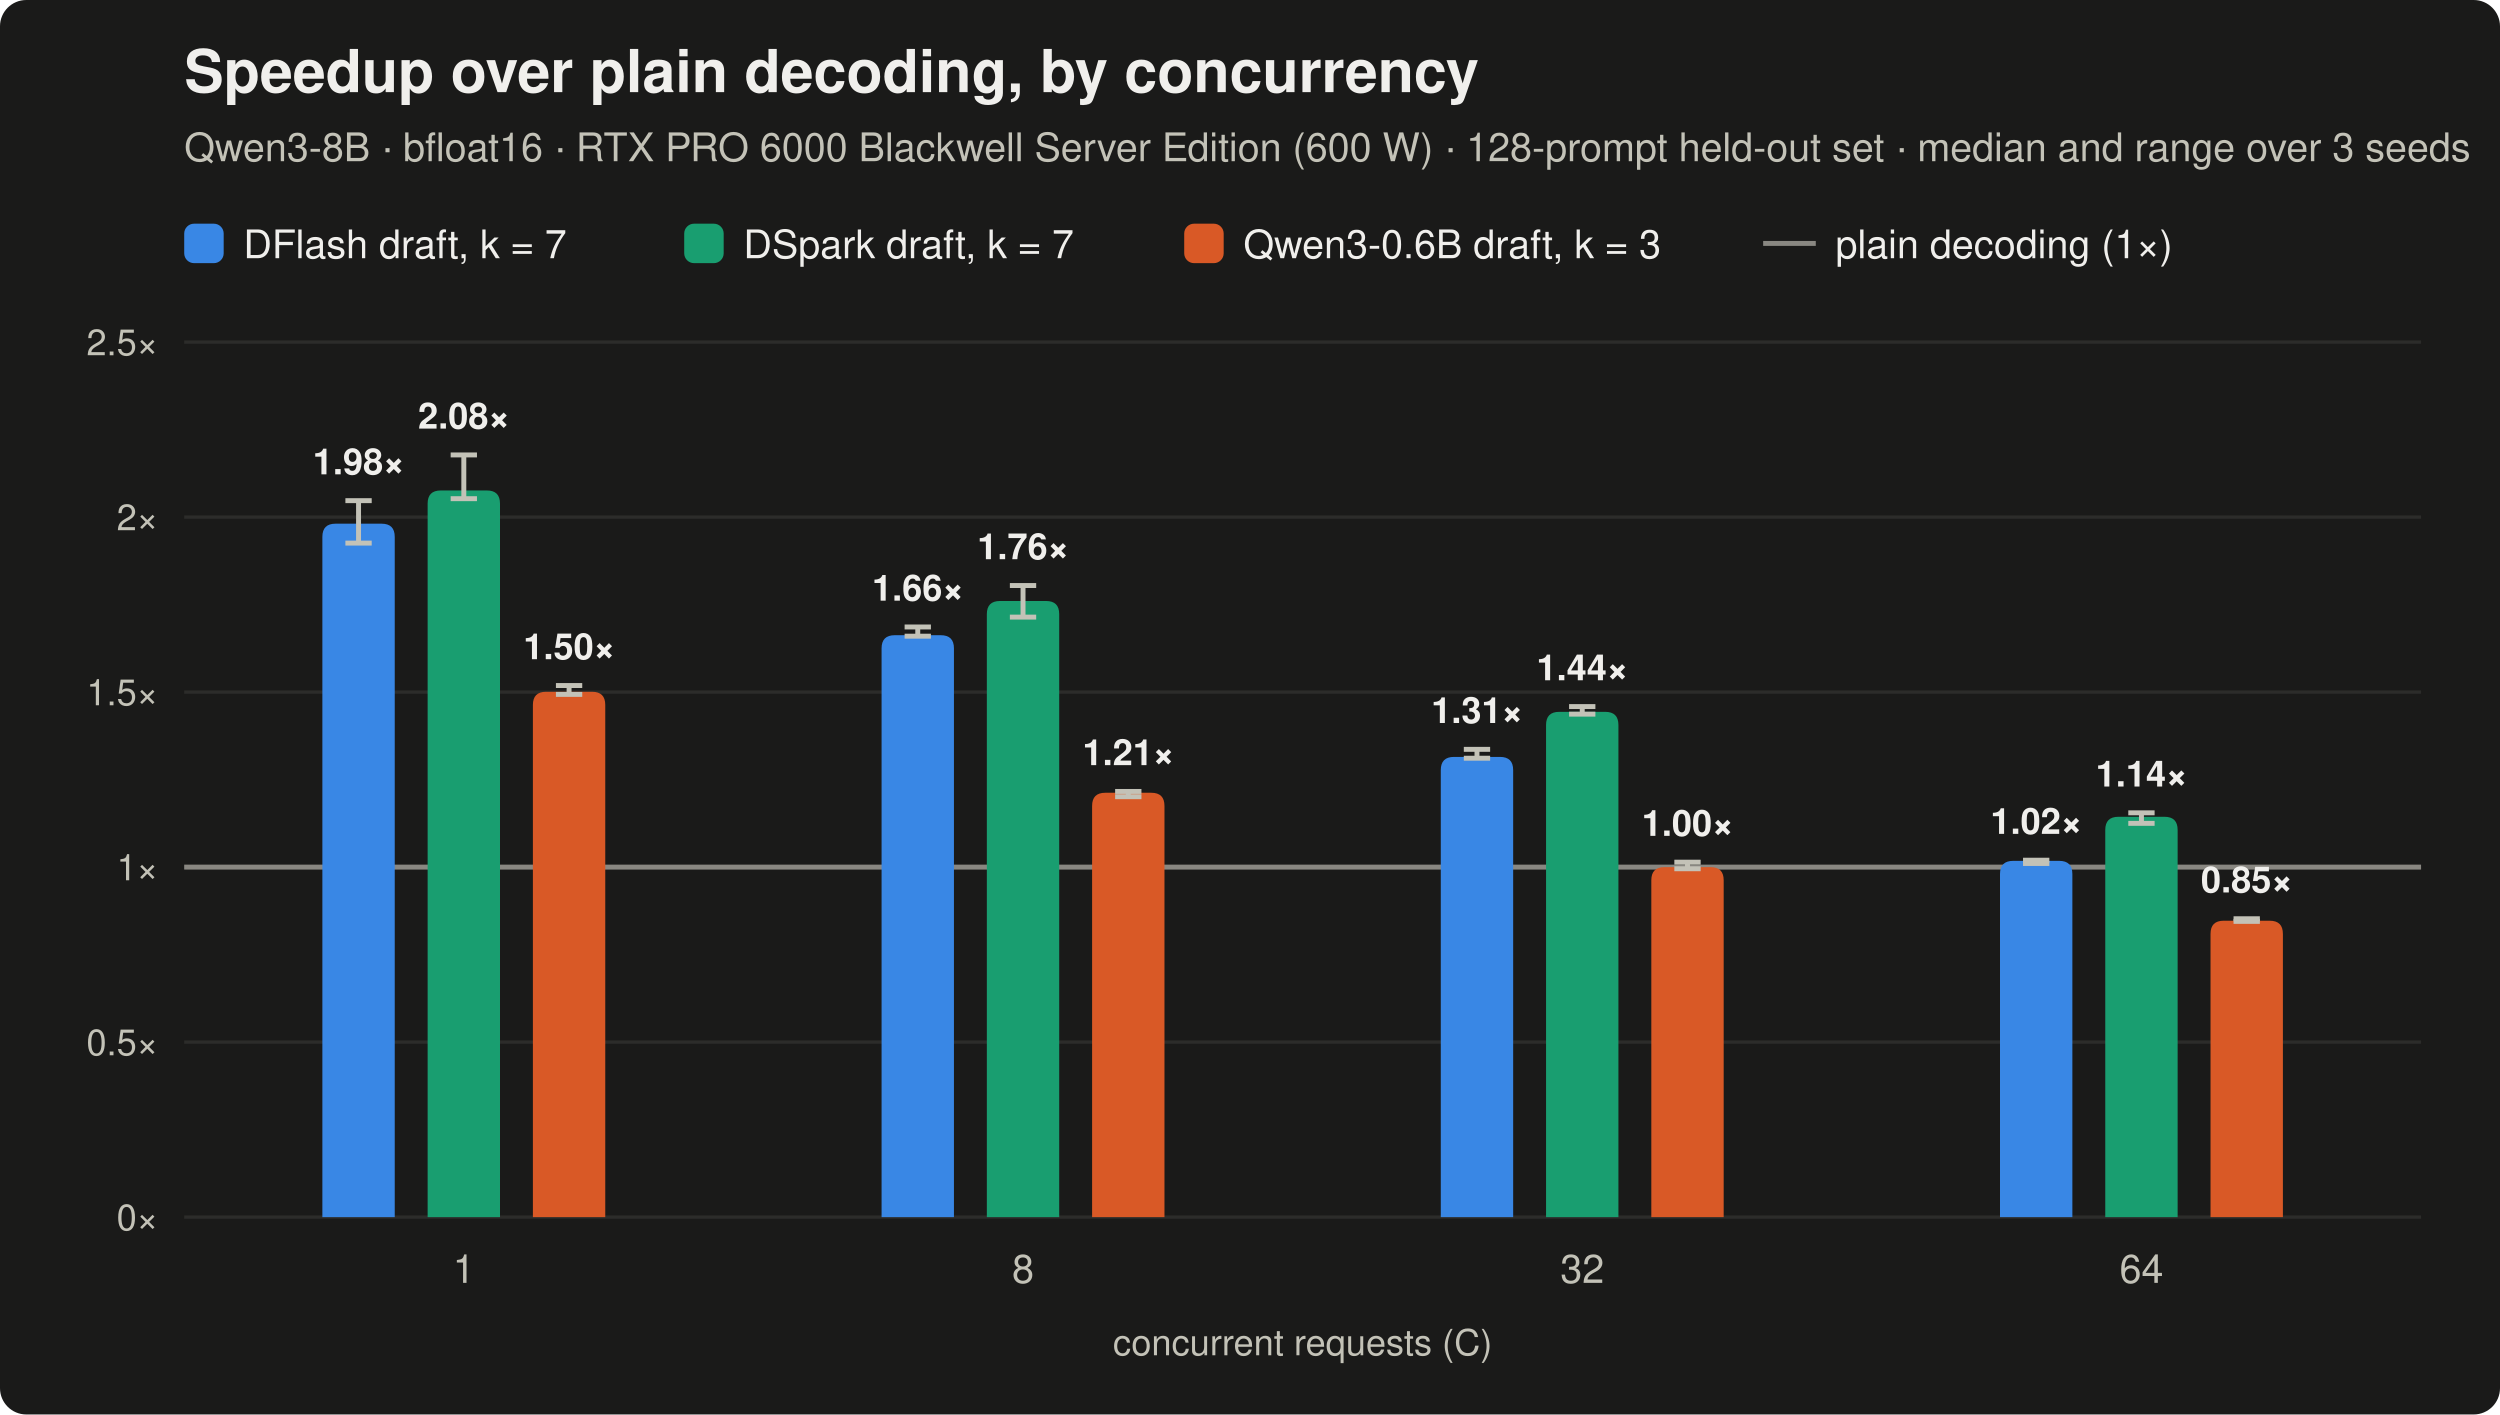
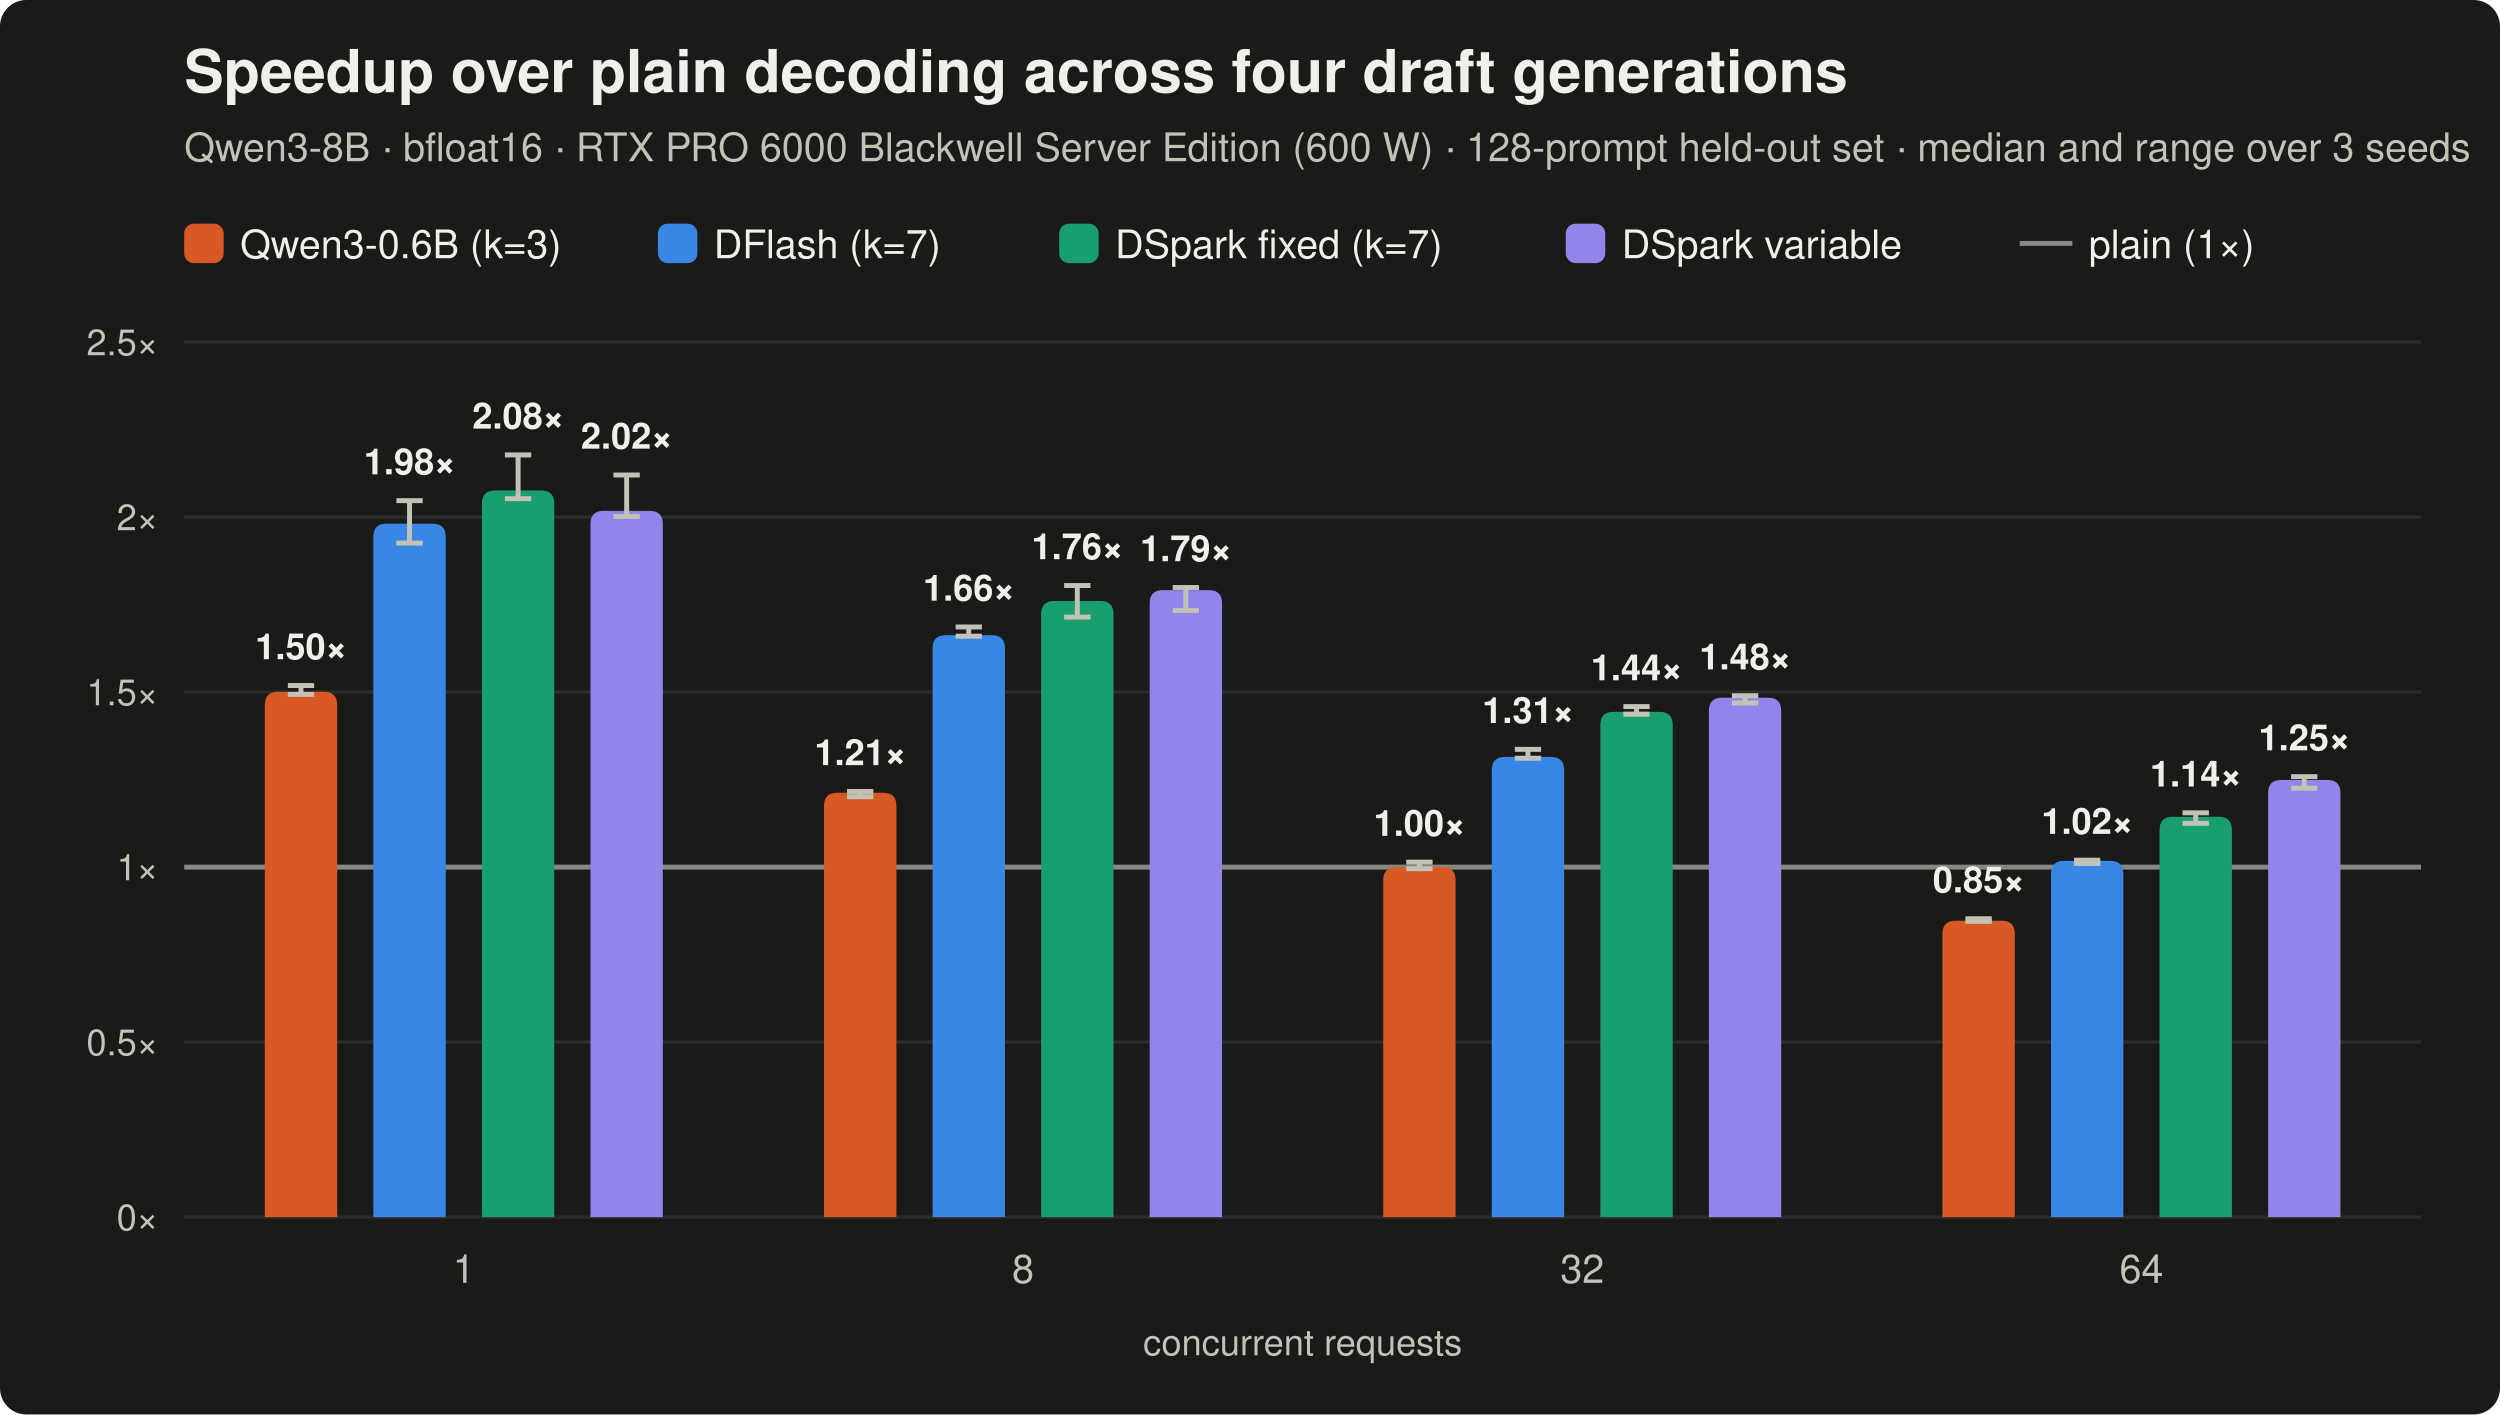
<svg xmlns="http://www.w3.org/2000/svg" viewBox="0 0 760 430" width="760" height="430" role="img">
  <rect width="760" height="430" fill="#1a1a19" rx="8" />
-   <text x="56.0" y="28.0" font-size="18" fill="#f0efec" text-anchor="start" font-weight="600" font-family="-apple-system, BlinkMacSystemFont, Segoe UI, Helvetica, Arial, sans-serif">Speedup over plain decoding, by concurrency</text>
+   <text x="56.0" y="28.0" font-size="18" fill="#f0efec" text-anchor="start" font-weight="600" font-family="-apple-system, BlinkMacSystemFont, Segoe UI, Helvetica, Arial, sans-serif">Speedup over plain decoding across four draft generations</text>
  <text x="56.0" y="49.0" font-size="12" fill="#c3c2b7" text-anchor="start" font-weight="normal" font-family="-apple-system, BlinkMacSystemFont, Segoe UI, Helvetica, Arial, sans-serif">Qwen3-8B · bfloat16 · RTX PRO 6000 Blackwell Server Edition (600 W) · 128-prompt held-out set · median and range over 3 seeds</text>
-   <rect x="56" y="68" width="12" height="12" rx="3" fill="#3987e5" />
-   <text x="74.0" y="78.5" font-size="12" fill="#f0efec" text-anchor="start" font-weight="normal" font-family="-apple-system, BlinkMacSystemFont, Segoe UI, Helvetica, Arial, sans-serif">DFlash draft, k = 7</text>
-   <rect x="208.0" y="68" width="12" height="12" rx="3" fill="#199e70" />
-   <text x="226.0" y="78.5" font-size="12" fill="#f0efec" text-anchor="start" font-weight="normal" font-family="-apple-system, BlinkMacSystemFont, Segoe UI, Helvetica, Arial, sans-serif">DSpark draft, k = 7</text>
-   <rect x="360.0" y="68" width="12" height="12" rx="3" fill="#d95926" />
-   <text x="378.0" y="78.5" font-size="12" fill="#f0efec" text-anchor="start" font-weight="normal" font-family="-apple-system, BlinkMacSystemFont, Segoe UI, Helvetica, Arial, sans-serif">Qwen3-0.6B draft, k = 3</text>
-   <line x1="536.0" y1="74" x2="552.0" y2="74" stroke="#898781" stroke-width="1.5" />
-   <text x="558.0" y="78.5" font-size="12" fill="#f0efec" text-anchor="start" font-weight="normal" font-family="-apple-system, BlinkMacSystemFont, Segoe UI, Helvetica, Arial, sans-serif">plain decoding (1×)</text>
+   <rect x="56" y="68" width="12" height="12" rx="3" fill="#d95926" />
+   <text x="73.0" y="78.5" font-size="12" fill="#f0efec" text-anchor="start" font-weight="normal" font-family="-apple-system, BlinkMacSystemFont, Segoe UI, Helvetica, Arial, sans-serif">Qwen3-0.6B (k=3)</text>
+   <rect x="200" y="68" width="12" height="12" rx="3" fill="#3987e5" />
+   <text x="217.0" y="78.5" font-size="12" fill="#f0efec" text-anchor="start" font-weight="normal" font-family="-apple-system, BlinkMacSystemFont, Segoe UI, Helvetica, Arial, sans-serif">DFlash (k=7)</text>
+   <rect x="322" y="68" width="12" height="12" rx="3" fill="#199e70" />
+   <text x="339.0" y="78.5" font-size="12" fill="#f0efec" text-anchor="start" font-weight="normal" font-family="-apple-system, BlinkMacSystemFont, Segoe UI, Helvetica, Arial, sans-serif">DSpark fixed (k=7)</text>
+   <rect x="476" y="68" width="12" height="12" rx="3" fill="#9085e9" />
+   <text x="493.0" y="78.5" font-size="12" fill="#f0efec" text-anchor="start" font-weight="normal" font-family="-apple-system, BlinkMacSystemFont, Segoe UI, Helvetica, Arial, sans-serif">DSpark variable</text>
+   <line x1="614" y1="74" x2="630" y2="74" stroke="#898781" stroke-width="1.5" />
+   <text x="635.0" y="78.5" font-size="12" fill="#f0efec" text-anchor="start" font-weight="normal" font-family="-apple-system, BlinkMacSystemFont, Segoe UI, Helvetica, Arial, sans-serif">plain (1×)</text>
  <line x1="56" y1="370.0" x2="736" y2="370.0" stroke="#2c2c2a" stroke-width="1" />
  <text x="48.0" y="374.0" font-size="11" fill="#c3c2b7" text-anchor="end" font-weight="normal" font-family="-apple-system, BlinkMacSystemFont, Segoe UI, Helvetica, Arial, sans-serif">0×</text>
  <line x1="56" y1="316.8" x2="736" y2="316.8" stroke="#2c2c2a" stroke-width="1" />
  <text x="48.0" y="320.8" font-size="11" fill="#c3c2b7" text-anchor="end" font-weight="normal" font-family="-apple-system, BlinkMacSystemFont, Segoe UI, Helvetica, Arial, sans-serif">0.5×</text>
  <line x1="56" y1="263.6" x2="736" y2="263.6" stroke="#2c2c2a" stroke-width="1" />
  <text x="48.0" y="267.6" font-size="11" fill="#c3c2b7" text-anchor="end" font-weight="normal" font-family="-apple-system, BlinkMacSystemFont, Segoe UI, Helvetica, Arial, sans-serif">1×</text>
  <line x1="56" y1="210.4" x2="736" y2="210.4" stroke="#2c2c2a" stroke-width="1" />
  <text x="48.0" y="214.4" font-size="11" fill="#c3c2b7" text-anchor="end" font-weight="normal" font-family="-apple-system, BlinkMacSystemFont, Segoe UI, Helvetica, Arial, sans-serif">1.5×</text>
  <line x1="56" y1="157.2" x2="736" y2="157.2" stroke="#2c2c2a" stroke-width="1" />
  <text x="48.0" y="161.2" font-size="11" fill="#c3c2b7" text-anchor="end" font-weight="normal" font-family="-apple-system, BlinkMacSystemFont, Segoe UI, Helvetica, Arial, sans-serif">2×</text>
  <line x1="56" y1="104.0" x2="736" y2="104.0" stroke="#2c2c2a" stroke-width="1" />
  <text x="48.0" y="108.0" font-size="11" fill="#c3c2b7" text-anchor="end" font-weight="normal" font-family="-apple-system, BlinkMacSystemFont, Segoe UI, Helvetica, Arial, sans-serif">2.5×</text>
  <line x1="56" y1="263.6" x2="736" y2="263.6" stroke="#898781" stroke-width="1.5" />
-   <path d="M98.0,370.0 V163.2 Q98.0,159.2 102.0,159.2 H116.0 Q120.0,159.2 120.0,163.2 V370.0 Z" fill="#3987e5" />
-   <line x1="105.0" y1="165.1" x2="113.0" y2="165.1" stroke="#c3c2b7" stroke-width="1.5" />
-   <line x1="105.0" y1="152.2" x2="113.0" y2="152.2" stroke="#c3c2b7" stroke-width="1.5" />
-   <line x1="109.0" y1="152.2" x2="109.0" y2="165.1" stroke="#c3c2b7" stroke-width="1.5" />
-   <text x="109.0" y="144.2" font-size="11" fill="#f0efec" text-anchor="middle" font-weight="600" font-family="-apple-system, BlinkMacSystemFont, Segoe UI, Helvetica, Arial, sans-serif">1.98×</text>
-   <path d="M130.0,370.0 V153.1 Q130.0,149.1 134.0,149.1 H148.0 Q152.0,149.1 152.0,153.1 V370.0 Z" fill="#199e70" />
-   <line x1="137.0" y1="151.6" x2="145.0" y2="151.6" stroke="#c3c2b7" stroke-width="1.5" />
-   <line x1="137.0" y1="138.3" x2="145.0" y2="138.3" stroke="#c3c2b7" stroke-width="1.5" />
-   <line x1="141.0" y1="138.3" x2="141.0" y2="151.6" stroke="#c3c2b7" stroke-width="1.5" />
-   <text x="141.0" y="130.3" font-size="11" fill="#f0efec" text-anchor="middle" font-weight="600" font-family="-apple-system, BlinkMacSystemFont, Segoe UI, Helvetica, Arial, sans-serif">2.08×</text>
-   <path d="M162.0,370.0 V214.3 Q162.0,210.3 166.0,210.3 H180.0 Q184.0,210.3 184.0,214.3 V370.0 Z" fill="#d95926" />
-   <line x1="169.0" y1="211.1" x2="177.0" y2="211.1" stroke="#c3c2b7" stroke-width="1.5" />
-   <line x1="169.0" y1="208.4" x2="177.0" y2="208.4" stroke="#c3c2b7" stroke-width="1.5" />
-   <line x1="173.0" y1="208.4" x2="173.0" y2="211.1" stroke="#c3c2b7" stroke-width="1.5" />
-   <text x="173.0" y="200.4" font-size="11" fill="#f0efec" text-anchor="middle" font-weight="600" font-family="-apple-system, BlinkMacSystemFont, Segoe UI, Helvetica, Arial, sans-serif">1.50×</text>
+   <path d="M80.5,370.0 V214.3 Q80.5,210.3 84.5,210.3 H98.5 Q102.5,210.3 102.5,214.3 V370.0 Z" fill="#d95926" />
+   <line x1="87.5" y1="211.1" x2="95.5" y2="211.1" stroke="#c3c2b7" stroke-width="1.5" />
+   <line x1="87.5" y1="208.4" x2="95.5" y2="208.4" stroke="#c3c2b7" stroke-width="1.5" />
+   <line x1="91.5" y1="208.4" x2="91.5" y2="211.1" stroke="#c3c2b7" stroke-width="1.5" />
+   <text x="91.5" y="200.4" font-size="11" fill="#f0efec" text-anchor="middle" font-weight="600" font-family="-apple-system, BlinkMacSystemFont, Segoe UI, Helvetica, Arial, sans-serif">1.50×</text>
+   <path d="M113.5,370.0 V163.2 Q113.5,159.2 117.5,159.2 H131.5 Q135.5,159.2 135.5,163.2 V370.0 Z" fill="#3987e5" />
+   <line x1="120.5" y1="165.1" x2="128.5" y2="165.1" stroke="#c3c2b7" stroke-width="1.5" />
+   <line x1="120.5" y1="152.2" x2="128.5" y2="152.2" stroke="#c3c2b7" stroke-width="1.5" />
+   <line x1="124.5" y1="152.2" x2="124.5" y2="165.1" stroke="#c3c2b7" stroke-width="1.5" />
+   <text x="124.5" y="144.2" font-size="11" fill="#f0efec" text-anchor="middle" font-weight="600" font-family="-apple-system, BlinkMacSystemFont, Segoe UI, Helvetica, Arial, sans-serif">1.98×</text>
+   <path d="M146.5,370.0 V153.1 Q146.5,149.1 150.5,149.1 H164.5 Q168.5,149.1 168.5,153.1 V370.0 Z" fill="#199e70" />
+   <line x1="153.5" y1="151.6" x2="161.5" y2="151.6" stroke="#c3c2b7" stroke-width="1.5" />
+   <line x1="153.5" y1="138.3" x2="161.5" y2="138.3" stroke="#c3c2b7" stroke-width="1.5" />
+   <line x1="157.5" y1="138.3" x2="157.5" y2="151.6" stroke="#c3c2b7" stroke-width="1.5" />
+   <text x="157.5" y="130.3" font-size="11" fill="#f0efec" text-anchor="middle" font-weight="600" font-family="-apple-system, BlinkMacSystemFont, Segoe UI, Helvetica, Arial, sans-serif">2.08×</text>
+   <path d="M179.5,370.0 V159.3 Q179.5,155.3 183.5,155.3 H197.5 Q201.5,155.3 201.5,159.3 V370.0 Z" fill="#9085e9" />
+   <line x1="186.5" y1="157.0" x2="194.5" y2="157.0" stroke="#c3c2b7" stroke-width="1.5" />
+   <line x1="186.5" y1="144.4" x2="194.5" y2="144.4" stroke="#c3c2b7" stroke-width="1.5" />
+   <line x1="190.5" y1="144.4" x2="190.5" y2="157.0" stroke="#c3c2b7" stroke-width="1.5" />
+   <text x="190.5" y="136.4" font-size="11" fill="#f0efec" text-anchor="middle" font-weight="600" font-family="-apple-system, BlinkMacSystemFont, Segoe UI, Helvetica, Arial, sans-serif">2.02×</text>
  <text x="141.0" y="390.0" font-size="12" fill="#c3c2b7" text-anchor="middle" font-weight="normal" font-family="-apple-system, BlinkMacSystemFont, Segoe UI, Helvetica, Arial, sans-serif">1</text>
-   <path d="M268.0,370.0 V197.1 Q268.0,193.1 272.0,193.1 H286.0 Q290.0,193.1 290.0,197.1 V370.0 Z" fill="#3987e5" />
-   <line x1="275.0" y1="193.4" x2="283.0" y2="193.4" stroke="#c3c2b7" stroke-width="1.5" />
-   <line x1="275.0" y1="190.6" x2="283.0" y2="190.6" stroke="#c3c2b7" stroke-width="1.5" />
-   <line x1="279.0" y1="190.6" x2="279.0" y2="193.4" stroke="#c3c2b7" stroke-width="1.5" />
-   <text x="279.0" y="182.6" font-size="11" fill="#f0efec" text-anchor="middle" font-weight="600" font-family="-apple-system, BlinkMacSystemFont, Segoe UI, Helvetica, Arial, sans-serif">1.66×</text>
-   <path d="M300.0,370.0 V186.7 Q300.0,182.7 304.0,182.7 H318.0 Q322.0,182.7 322.0,186.7 V370.0 Z" fill="#199e70" />
-   <line x1="307.0" y1="187.6" x2="315.0" y2="187.6" stroke="#c3c2b7" stroke-width="1.5" />
-   <line x1="307.0" y1="178.0" x2="315.0" y2="178.0" stroke="#c3c2b7" stroke-width="1.5" />
-   <line x1="311.0" y1="178.0" x2="311.0" y2="187.6" stroke="#c3c2b7" stroke-width="1.5" />
-   <text x="311.0" y="170.0" font-size="11" fill="#f0efec" text-anchor="middle" font-weight="600" font-family="-apple-system, BlinkMacSystemFont, Segoe UI, Helvetica, Arial, sans-serif">1.76×</text>
-   <path d="M332.0,370.0 V245.0 Q332.0,241.0 336.0,241.0 H350.0 Q354.0,241.0 354.0,245.0 V370.0 Z" fill="#d95926" />
-   <line x1="339.0" y1="242.2" x2="347.0" y2="242.2" stroke="#c3c2b7" stroke-width="1.5" />
-   <line x1="339.0" y1="240.6" x2="347.0" y2="240.6" stroke="#c3c2b7" stroke-width="1.5" />
-   <line x1="343.0" y1="240.6" x2="343.0" y2="242.2" stroke="#c3c2b7" stroke-width="1.5" />
-   <text x="343.0" y="232.6" font-size="11" fill="#f0efec" text-anchor="middle" font-weight="600" font-family="-apple-system, BlinkMacSystemFont, Segoe UI, Helvetica, Arial, sans-serif">1.21×</text>
+   <path d="M250.5,370.0 V245.0 Q250.5,241.0 254.5,241.0 H268.5 Q272.5,241.0 272.5,245.0 V370.0 Z" fill="#d95926" />
+   <line x1="257.5" y1="242.2" x2="265.5" y2="242.2" stroke="#c3c2b7" stroke-width="1.5" />
+   <line x1="257.5" y1="240.6" x2="265.5" y2="240.6" stroke="#c3c2b7" stroke-width="1.5" />
+   <line x1="261.5" y1="240.6" x2="261.5" y2="242.2" stroke="#c3c2b7" stroke-width="1.5" />
+   <text x="261.5" y="232.6" font-size="11" fill="#f0efec" text-anchor="middle" font-weight="600" font-family="-apple-system, BlinkMacSystemFont, Segoe UI, Helvetica, Arial, sans-serif">1.21×</text>
+   <path d="M283.5,370.0 V197.1 Q283.5,193.1 287.5,193.1 H301.5 Q305.5,193.1 305.5,197.1 V370.0 Z" fill="#3987e5" />
+   <line x1="290.5" y1="193.4" x2="298.5" y2="193.4" stroke="#c3c2b7" stroke-width="1.5" />
+   <line x1="290.5" y1="190.6" x2="298.5" y2="190.6" stroke="#c3c2b7" stroke-width="1.5" />
+   <line x1="294.5" y1="190.6" x2="294.5" y2="193.4" stroke="#c3c2b7" stroke-width="1.5" />
+   <text x="294.5" y="182.6" font-size="11" fill="#f0efec" text-anchor="middle" font-weight="600" font-family="-apple-system, BlinkMacSystemFont, Segoe UI, Helvetica, Arial, sans-serif">1.66×</text>
+   <path d="M316.5,370.0 V186.7 Q316.5,182.7 320.5,182.7 H334.5 Q338.5,182.7 338.5,186.7 V370.0 Z" fill="#199e70" />
+   <line x1="323.5" y1="187.6" x2="331.5" y2="187.6" stroke="#c3c2b7" stroke-width="1.5" />
+   <line x1="323.5" y1="178.0" x2="331.5" y2="178.0" stroke="#c3c2b7" stroke-width="1.5" />
+   <line x1="327.5" y1="178.0" x2="327.5" y2="187.6" stroke="#c3c2b7" stroke-width="1.5" />
+   <text x="327.5" y="170.0" font-size="11" fill="#f0efec" text-anchor="middle" font-weight="600" font-family="-apple-system, BlinkMacSystemFont, Segoe UI, Helvetica, Arial, sans-serif">1.76×</text>
+   <path d="M349.5,370.0 V183.4 Q349.5,179.4 353.5,179.4 H367.5 Q371.5,179.4 371.5,183.4 V370.0 Z" fill="#9085e9" />
+   <line x1="356.5" y1="185.6" x2="364.5" y2="185.6" stroke="#c3c2b7" stroke-width="1.5" />
+   <line x1="356.5" y1="178.6" x2="364.5" y2="178.6" stroke="#c3c2b7" stroke-width="1.5" />
+   <line x1="360.5" y1="178.6" x2="360.5" y2="185.6" stroke="#c3c2b7" stroke-width="1.5" />
+   <text x="360.5" y="170.6" font-size="11" fill="#f0efec" text-anchor="middle" font-weight="600" font-family="-apple-system, BlinkMacSystemFont, Segoe UI, Helvetica, Arial, sans-serif">1.79×</text>
  <text x="311.0" y="390.0" font-size="12" fill="#c3c2b7" text-anchor="middle" font-weight="normal" font-family="-apple-system, BlinkMacSystemFont, Segoe UI, Helvetica, Arial, sans-serif">8</text>
-   <path d="M438.0,370.0 V234.1 Q438.0,230.1 442.0,230.1 H456.0 Q460.0,230.1 460.0,234.1 V370.0 Z" fill="#3987e5" />
-   <line x1="445.0" y1="230.5" x2="453.0" y2="230.5" stroke="#c3c2b7" stroke-width="1.5" />
-   <line x1="445.0" y1="227.8" x2="453.0" y2="227.8" stroke="#c3c2b7" stroke-width="1.5" />
-   <line x1="449.0" y1="227.8" x2="449.0" y2="230.5" stroke="#c3c2b7" stroke-width="1.5" />
-   <text x="449.0" y="219.8" font-size="11" fill="#f0efec" text-anchor="middle" font-weight="600" font-family="-apple-system, BlinkMacSystemFont, Segoe UI, Helvetica, Arial, sans-serif">1.31×</text>
-   <path d="M470.0,370.0 V220.4 Q470.0,216.4 474.0,216.4 H488.0 Q492.0,216.4 492.0,220.4 V370.0 Z" fill="#199e70" />
-   <line x1="477.0" y1="217.1" x2="485.0" y2="217.1" stroke="#c3c2b7" stroke-width="1.5" />
-   <line x1="477.0" y1="214.8" x2="485.0" y2="214.8" stroke="#c3c2b7" stroke-width="1.5" />
-   <line x1="481.0" y1="214.8" x2="481.0" y2="217.1" stroke="#c3c2b7" stroke-width="1.5" />
-   <text x="481.0" y="206.8" font-size="11" fill="#f0efec" text-anchor="middle" font-weight="600" font-family="-apple-system, BlinkMacSystemFont, Segoe UI, Helvetica, Arial, sans-serif">1.44×</text>
-   <path d="M502.0,370.0 V267.6 Q502.0,263.6 506.0,263.6 H520.0 Q524.0,263.6 524.0,267.6 V370.0 Z" fill="#d95926" />
-   <line x1="509.0" y1="264.1" x2="517.0" y2="264.1" stroke="#c3c2b7" stroke-width="1.5" />
-   <line x1="509.0" y1="262.1" x2="517.0" y2="262.1" stroke="#c3c2b7" stroke-width="1.5" />
-   <line x1="513.0" y1="262.1" x2="513.0" y2="264.1" stroke="#c3c2b7" stroke-width="1.5" />
-   <text x="513.0" y="254.1" font-size="11" fill="#f0efec" text-anchor="middle" font-weight="600" font-family="-apple-system, BlinkMacSystemFont, Segoe UI, Helvetica, Arial, sans-serif">1.00×</text>
+   <path d="M420.5,370.0 V267.6 Q420.5,263.6 424.5,263.6 H438.5 Q442.5,263.6 442.5,267.6 V370.0 Z" fill="#d95926" />
+   <line x1="427.5" y1="264.1" x2="435.5" y2="264.1" stroke="#c3c2b7" stroke-width="1.5" />
+   <line x1="427.5" y1="262.1" x2="435.5" y2="262.1" stroke="#c3c2b7" stroke-width="1.5" />
+   <line x1="431.5" y1="262.1" x2="431.5" y2="264.1" stroke="#c3c2b7" stroke-width="1.5" />
+   <text x="431.5" y="254.1" font-size="11" fill="#f0efec" text-anchor="middle" font-weight="600" font-family="-apple-system, BlinkMacSystemFont, Segoe UI, Helvetica, Arial, sans-serif">1.00×</text>
+   <path d="M453.5,370.0 V234.1 Q453.5,230.1 457.5,230.1 H471.5 Q475.5,230.1 475.5,234.1 V370.0 Z" fill="#3987e5" />
+   <line x1="460.5" y1="230.5" x2="468.5" y2="230.5" stroke="#c3c2b7" stroke-width="1.5" />
+   <line x1="460.5" y1="227.8" x2="468.5" y2="227.8" stroke="#c3c2b7" stroke-width="1.5" />
+   <line x1="464.5" y1="227.8" x2="464.5" y2="230.5" stroke="#c3c2b7" stroke-width="1.5" />
+   <text x="464.5" y="219.8" font-size="11" fill="#f0efec" text-anchor="middle" font-weight="600" font-family="-apple-system, BlinkMacSystemFont, Segoe UI, Helvetica, Arial, sans-serif">1.31×</text>
+   <path d="M486.5,370.0 V220.4 Q486.5,216.4 490.5,216.4 H504.5 Q508.5,216.4 508.5,220.4 V370.0 Z" fill="#199e70" />
+   <line x1="493.5" y1="217.1" x2="501.5" y2="217.1" stroke="#c3c2b7" stroke-width="1.5" />
+   <line x1="493.5" y1="214.8" x2="501.5" y2="214.8" stroke="#c3c2b7" stroke-width="1.5" />
+   <line x1="497.5" y1="214.8" x2="497.5" y2="217.1" stroke="#c3c2b7" stroke-width="1.5" />
+   <text x="497.5" y="206.8" font-size="11" fill="#f0efec" text-anchor="middle" font-weight="600" font-family="-apple-system, BlinkMacSystemFont, Segoe UI, Helvetica, Arial, sans-serif">1.44×</text>
+   <path d="M519.5,370.0 V216.1 Q519.5,212.1 523.5,212.1 H537.5 Q541.5,212.1 541.5,216.1 V370.0 Z" fill="#9085e9" />
+   <line x1="526.5" y1="213.7" x2="534.5" y2="213.7" stroke="#c3c2b7" stroke-width="1.5" />
+   <line x1="526.5" y1="211.5" x2="534.5" y2="211.5" stroke="#c3c2b7" stroke-width="1.5" />
+   <line x1="530.5" y1="211.5" x2="530.5" y2="213.7" stroke="#c3c2b7" stroke-width="1.5" />
+   <text x="530.5" y="203.5" font-size="11" fill="#f0efec" text-anchor="middle" font-weight="600" font-family="-apple-system, BlinkMacSystemFont, Segoe UI, Helvetica, Arial, sans-serif">1.48×</text>
  <text x="481.0" y="390.0" font-size="12" fill="#c3c2b7" text-anchor="middle" font-weight="normal" font-family="-apple-system, BlinkMacSystemFont, Segoe UI, Helvetica, Arial, sans-serif">32</text>
-   <path d="M608.0,370.0 V265.7 Q608.0,261.7 612.0,261.7 H626.0 Q630.0,261.7 630.0,265.7 V370.0 Z" fill="#3987e5" />
-   <line x1="615.0" y1="262.5" x2="623.0" y2="262.5" stroke="#c3c2b7" stroke-width="1.5" />
-   <line x1="615.0" y1="261.5" x2="623.0" y2="261.5" stroke="#c3c2b7" stroke-width="1.5" />
-   <line x1="619.0" y1="261.5" x2="619.0" y2="262.5" stroke="#c3c2b7" stroke-width="1.5" />
-   <text x="619.0" y="253.5" font-size="11" fill="#f0efec" text-anchor="middle" font-weight="600" font-family="-apple-system, BlinkMacSystemFont, Segoe UI, Helvetica, Arial, sans-serif">1.02×</text>
-   <path d="M640.0,370.0 V252.3 Q640.0,248.3 644.0,248.3 H658.0 Q662.0,248.3 662.0,252.3 V370.0 Z" fill="#199e70" />
-   <line x1="647.0" y1="250.3" x2="655.0" y2="250.3" stroke="#c3c2b7" stroke-width="1.5" />
-   <line x1="647.0" y1="247.1" x2="655.0" y2="247.1" stroke="#c3c2b7" stroke-width="1.5" />
-   <line x1="651.0" y1="247.1" x2="651.0" y2="250.3" stroke="#c3c2b7" stroke-width="1.5" />
-   <text x="651.0" y="239.1" font-size="11" fill="#f0efec" text-anchor="middle" font-weight="600" font-family="-apple-system, BlinkMacSystemFont, Segoe UI, Helvetica, Arial, sans-serif">1.14×</text>
-   <path d="M672.0,370.0 V283.9 Q672.0,279.9 676.0,279.9 H690.0 Q694.0,279.9 694.0,283.9 V370.0 Z" fill="#d95926" />
-   <line x1="679.0" y1="280.1" x2="687.0" y2="280.1" stroke="#c3c2b7" stroke-width="1.5" />
-   <line x1="679.0" y1="279.3" x2="687.0" y2="279.3" stroke="#c3c2b7" stroke-width="1.5" />
-   <line x1="683.0" y1="279.3" x2="683.0" y2="280.1" stroke="#c3c2b7" stroke-width="1.5" />
-   <text x="683.0" y="271.3" font-size="11" fill="#f0efec" text-anchor="middle" font-weight="600" font-family="-apple-system, BlinkMacSystemFont, Segoe UI, Helvetica, Arial, sans-serif">0.85×</text>
+   <path d="M590.5,370.0 V283.9 Q590.5,279.9 594.5,279.9 H608.5 Q612.5,279.9 612.5,283.9 V370.0 Z" fill="#d95926" />
+   <line x1="597.5" y1="280.1" x2="605.5" y2="280.1" stroke="#c3c2b7" stroke-width="1.5" />
+   <line x1="597.5" y1="279.3" x2="605.5" y2="279.3" stroke="#c3c2b7" stroke-width="1.5" />
+   <line x1="601.5" y1="279.3" x2="601.5" y2="280.1" stroke="#c3c2b7" stroke-width="1.5" />
+   <text x="601.5" y="271.3" font-size="11" fill="#f0efec" text-anchor="middle" font-weight="600" font-family="-apple-system, BlinkMacSystemFont, Segoe UI, Helvetica, Arial, sans-serif">0.85×</text>
+   <path d="M623.5,370.0 V265.7 Q623.5,261.7 627.5,261.7 H641.5 Q645.5,261.7 645.5,265.7 V370.0 Z" fill="#3987e5" />
+   <line x1="630.5" y1="262.5" x2="638.5" y2="262.5" stroke="#c3c2b7" stroke-width="1.5" />
+   <line x1="630.5" y1="261.5" x2="638.5" y2="261.5" stroke="#c3c2b7" stroke-width="1.5" />
+   <line x1="634.5" y1="261.5" x2="634.5" y2="262.5" stroke="#c3c2b7" stroke-width="1.5" />
+   <text x="634.5" y="253.5" font-size="11" fill="#f0efec" text-anchor="middle" font-weight="600" font-family="-apple-system, BlinkMacSystemFont, Segoe UI, Helvetica, Arial, sans-serif">1.02×</text>
+   <path d="M656.5,370.0 V252.3 Q656.5,248.3 660.5,248.3 H674.5 Q678.5,248.3 678.5,252.3 V370.0 Z" fill="#199e70" />
+   <line x1="663.5" y1="250.3" x2="671.5" y2="250.3" stroke="#c3c2b7" stroke-width="1.5" />
+   <line x1="663.5" y1="247.1" x2="671.5" y2="247.1" stroke="#c3c2b7" stroke-width="1.5" />
+   <line x1="667.5" y1="247.1" x2="667.5" y2="250.3" stroke="#c3c2b7" stroke-width="1.5" />
+   <text x="667.5" y="239.1" font-size="11" fill="#f0efec" text-anchor="middle" font-weight="600" font-family="-apple-system, BlinkMacSystemFont, Segoe UI, Helvetica, Arial, sans-serif">1.14×</text>
+   <path d="M689.5,370.0 V241.1 Q689.5,237.1 693.5,237.1 H707.5 Q711.5,237.1 711.5,241.1 V370.0 Z" fill="#9085e9" />
+   <line x1="696.5" y1="239.6" x2="704.5" y2="239.6" stroke="#c3c2b7" stroke-width="1.5" />
+   <line x1="696.5" y1="236.1" x2="704.5" y2="236.1" stroke="#c3c2b7" stroke-width="1.5" />
+   <line x1="700.5" y1="236.1" x2="700.5" y2="239.6" stroke="#c3c2b7" stroke-width="1.5" />
+   <text x="700.5" y="228.1" font-size="11" fill="#f0efec" text-anchor="middle" font-weight="600" font-family="-apple-system, BlinkMacSystemFont, Segoe UI, Helvetica, Arial, sans-serif">1.25×</text>
  <text x="651.0" y="390.0" font-size="12" fill="#c3c2b7" text-anchor="middle" font-weight="normal" font-family="-apple-system, BlinkMacSystemFont, Segoe UI, Helvetica, Arial, sans-serif">64</text>
-   <text x="396.0" y="412.0" font-size="11" fill="#c3c2b7" text-anchor="middle" font-weight="normal" font-family="-apple-system, BlinkMacSystemFont, Segoe UI, Helvetica, Arial, sans-serif">concurrent requests (C)</text>
+   <text x="396.0" y="412.0" font-size="11" fill="#c3c2b7" text-anchor="middle" font-weight="normal" font-family="-apple-system, BlinkMacSystemFont, Segoe UI, Helvetica, Arial, sans-serif">concurrent requests</text>
</svg>
